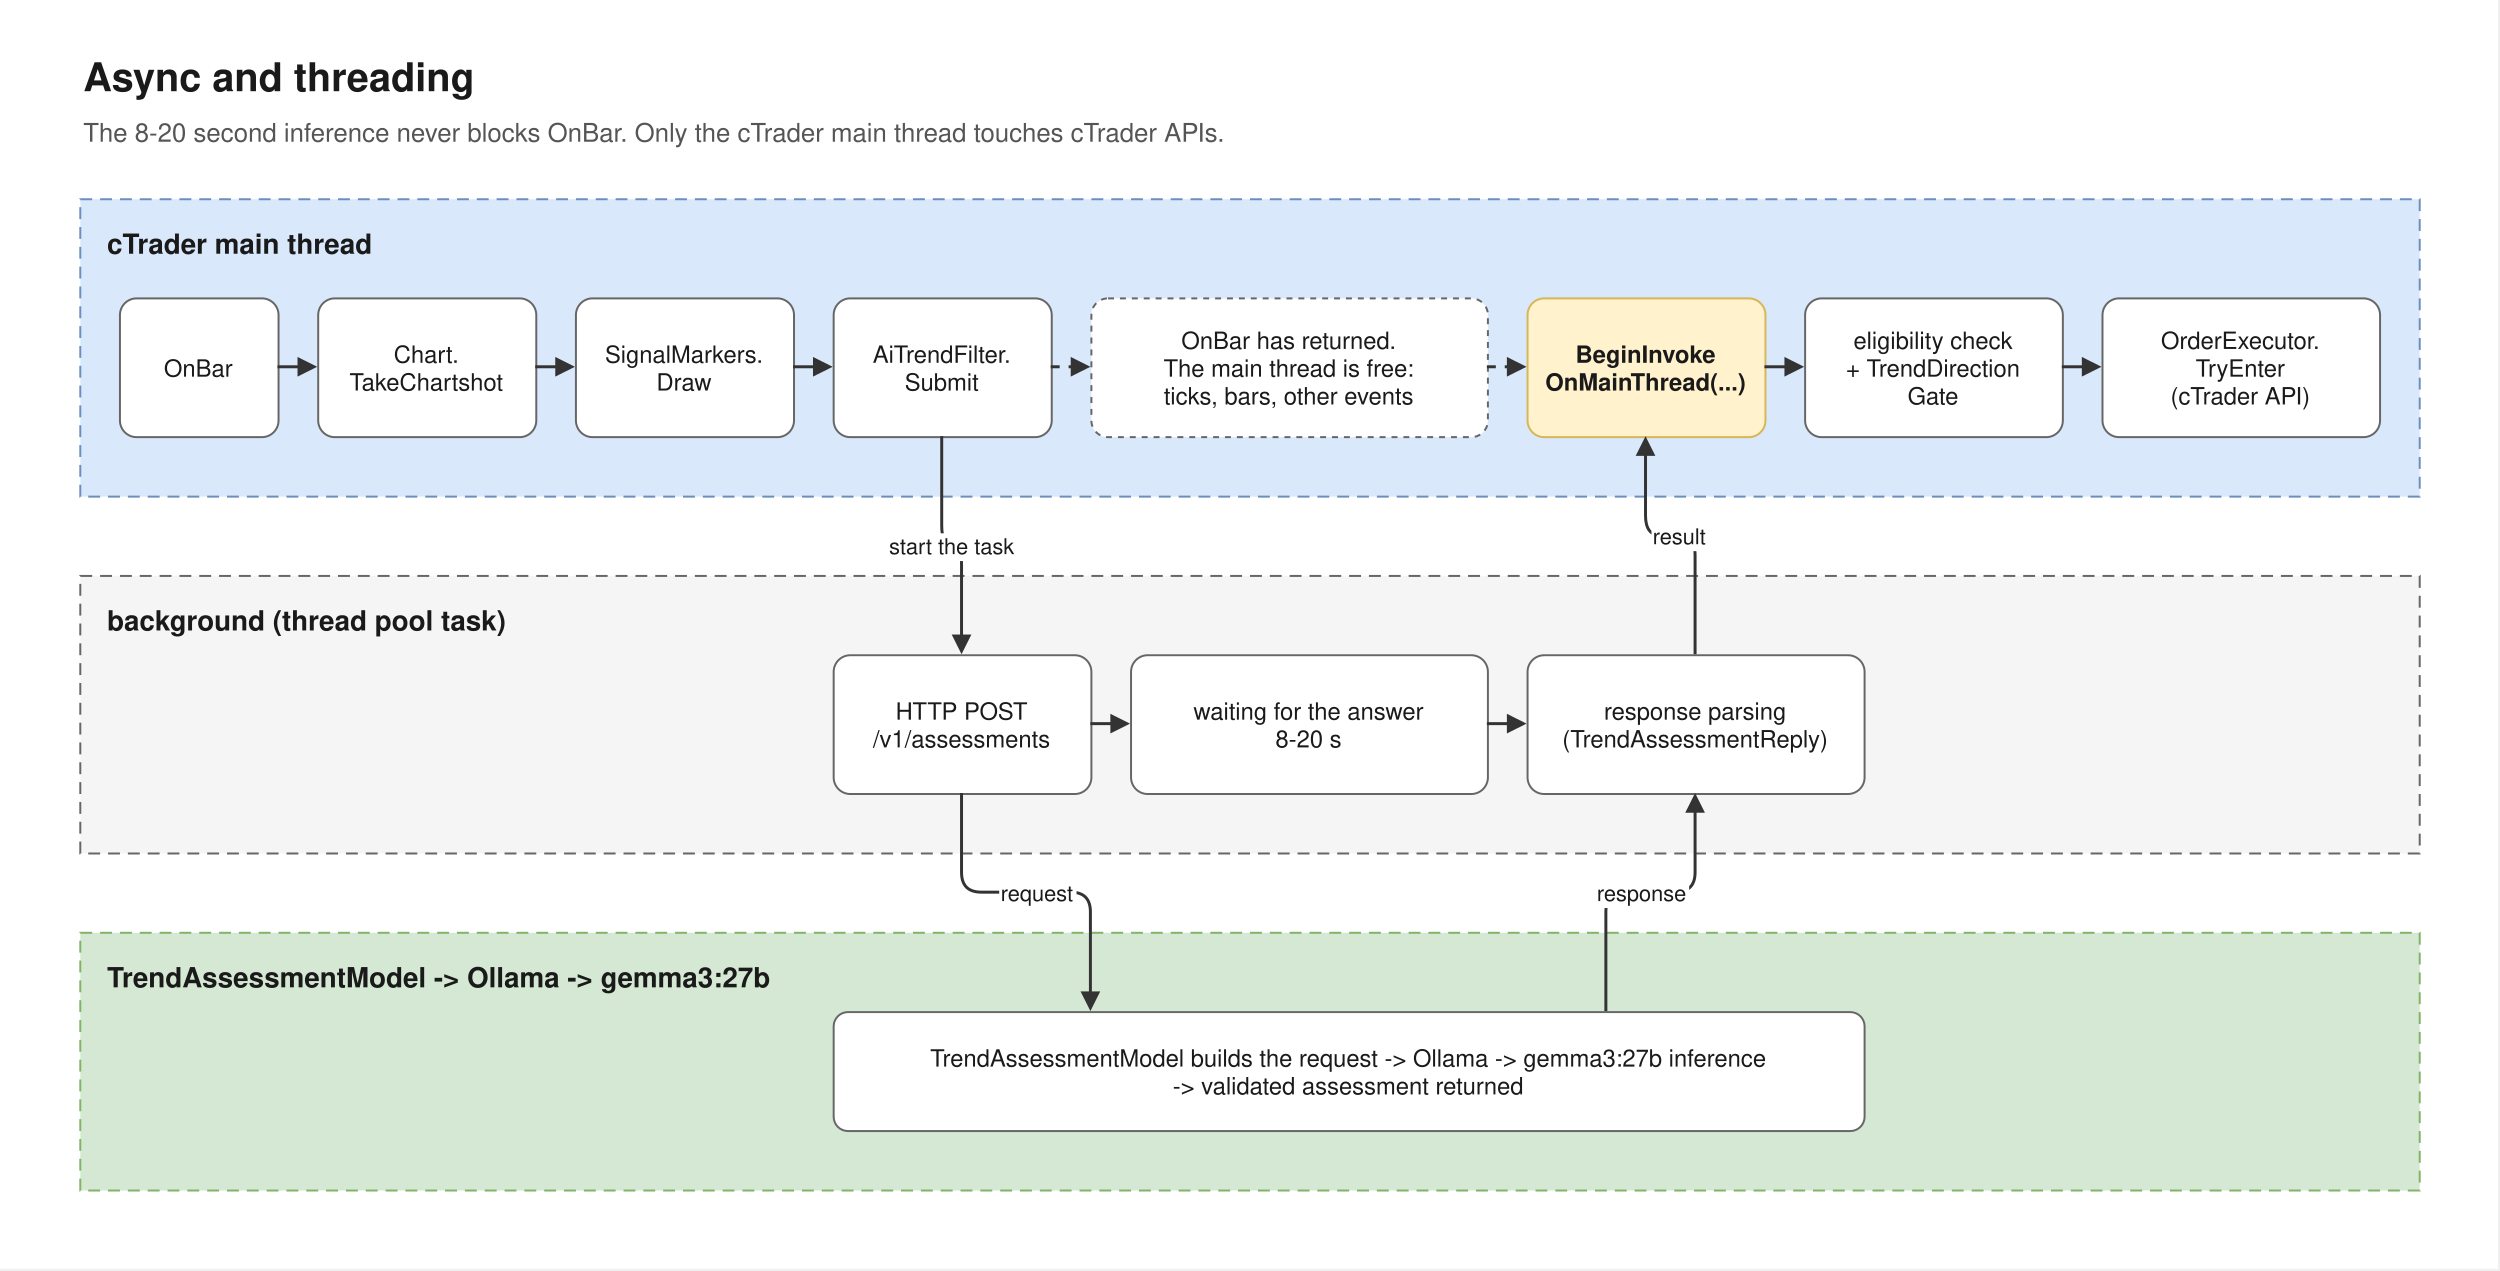
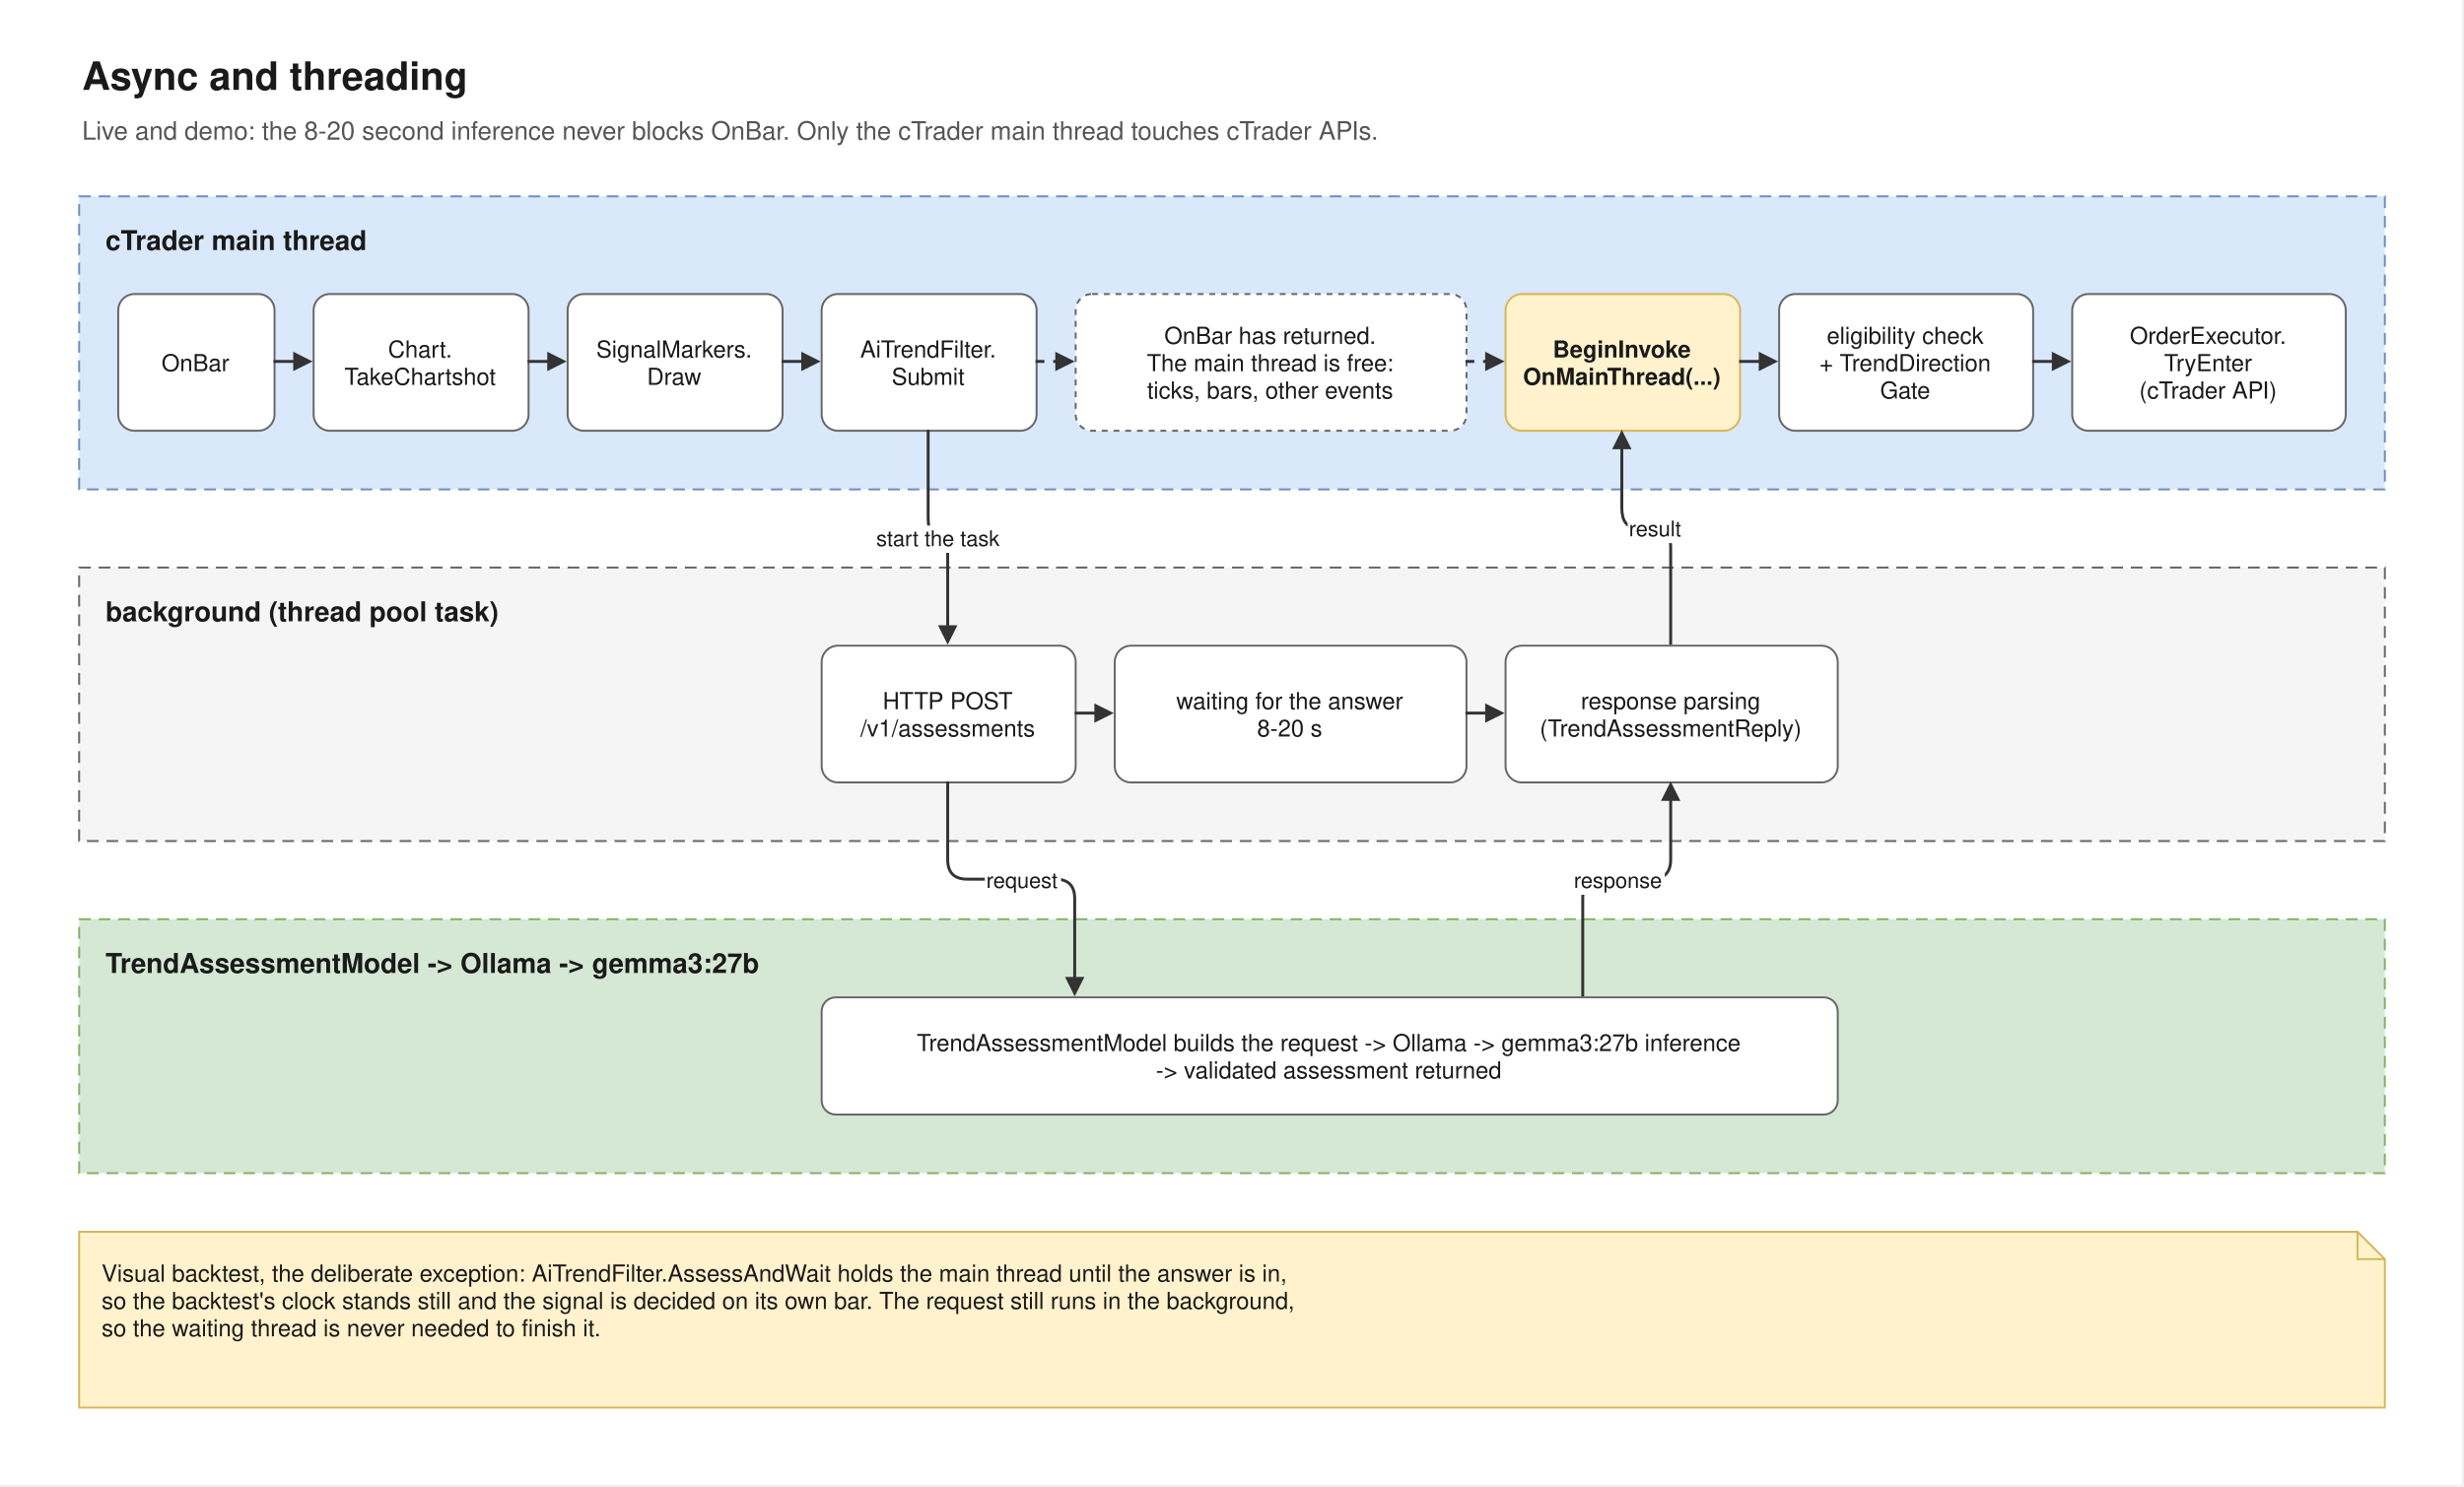
- <svg xmlns="http://www.w3.org/2000/svg" style="background: transparent; background-color: transparent; color-scheme: light;" version="1.1" width="1261px" height="641px" viewBox="0 0 1261 641">
+ <svg xmlns="http://www.w3.org/2000/svg" style="background: transparent; background-color: transparent; color-scheme: light;" version="1.1" width="1261px" height="761px" viewBox="0 0 1261 761">
  <defs />
  <g>
    <g data-cell-id="0">
      <g data-cell-id="1">
        <g data-cell-id="p4-1">
          <g>
-             <rect x="0" y="0" width="1260" height="640" fill="#ffffff" stroke="none" pointer-events="all" style="fill: rgb(255, 255, 255);" />
+             <rect x="0" y="0" width="1260" height="760" fill="#ffffff" stroke="none" pointer-events="all" style="fill: rgb(255, 255, 255);" />
          </g>
        </g>
        <g data-cell-id="p4-2">
          <g>
            <rect x="40" y="20" width="1000" height="34" fill="none" stroke="none" pointer-events="all" />
          </g>
          <g>
            <g fill="#1a1a1a" font-family="Helvetica" font-weight="bold" text-anchor="start" font-size="20px" style="fill: rgb(26, 26, 26);">
              <text x="42" y="46">Async and threading</text>
            </g>
          </g>
        </g>
        <g data-cell-id="p4-3">
          <g>
            <rect x="40" y="54" width="1000" height="24" fill="none" stroke="none" pointer-events="all" />
          </g>
          <g>
            <g fill="#555555" font-family="Helvetica" text-anchor="start" font-size="13px" style="fill: rgb(85, 85, 85);">
-               <text x="42" y="71.5">The 8-20 second inference never blocks OnBar. Only the cTrader main thread touches cTrader APIs.</text>
+               <text x="42" y="71.5">Live and demo: the 8-20 second inference never blocks OnBar. Only the cTrader main thread touches cTrader APIs.</text>
            </g>
          </g>
        </g>
        <g data-cell-id="p4-4">
          <g transform="translate(0.5,0.5)">
            <rect x="40" y="100" width="1180" height="150" fill="#dae8fc" stroke="#6c8ebf" stroke-dasharray="6 4" pointer-events="all" style="fill: rgb(218, 232, 252); stroke: rgb(108, 142, 191);" />
          </g>
          <g>
            <g fill="#1a1a1a" font-family="Helvetica" font-weight="bold" text-anchor="start" font-size="14px" style="fill: rgb(26, 26, 26);">
              <text x="54" y="128">cTrader main thread</text>
            </g>
          </g>
        </g>
        <g data-cell-id="p4-5">
          <g transform="translate(0.5,0.5)">
            <rect x="40" y="290" width="1180" height="140" fill="#f5f5f5" stroke="#666666" stroke-dasharray="6 4" pointer-events="all" style="fill: rgb(245, 245, 245); stroke: rgb(102, 102, 102);" />
          </g>
          <g>
            <g fill="#1a1a1a" font-family="Helvetica" font-weight="bold" text-anchor="start" font-size="14px" style="fill: rgb(26, 26, 26);">
              <text x="54" y="318">background (thread pool task)</text>
            </g>
          </g>
        </g>
        <g data-cell-id="p4-6">
          <g transform="translate(0.5,0.5)">
            <rect x="40" y="470" width="1180" height="130" fill="#d5e8d4" stroke="#82b366" stroke-dasharray="6 4" pointer-events="all" style="fill: rgb(213, 232, 212); stroke: rgb(130, 179, 102);" />
          </g>
          <g>
            <g fill="#1a1a1a" font-family="Helvetica" font-weight="bold" text-anchor="start" font-size="14px" style="fill: rgb(26, 26, 26);">
              <text x="54" y="498">TrendAssessmentModel  -&gt;  Ollama  -&gt;  gemma3:27b</text>
            </g>
          </g>
        </g>
        <g data-cell-id="p4-7">
          <g transform="translate(0.5,0.5)">
            <rect x="60" y="150" width="80" height="70" rx="8.4" ry="8.4" fill="#ffffff" stroke="#666666" pointer-events="all" style="fill: rgb(255, 255, 255); stroke: rgb(102, 102, 102);" />
          </g>
          <g>
            <g fill="#1a1a1a" font-family="Helvetica" text-anchor="middle" font-size="12px" style="fill: rgb(26, 26, 26);">
              <text x="100" y="190">OnBar</text>
            </g>
          </g>
        </g>
        <g data-cell-id="p4-8">
          <g transform="translate(0.5,0.5)">
            <rect x="160" y="150" width="110" height="70" rx="8.4" ry="8.4" fill="#ffffff" stroke="#666666" pointer-events="all" style="fill: rgb(255, 255, 255); stroke: rgb(102, 102, 102);" />
          </g>
          <g>
            <g fill="#1a1a1a" font-family="Helvetica" text-anchor="middle" font-size="12px" style="fill: rgb(26, 26, 26);">
              <text x="215" y="183">Chart.</text>
              <text x="215" y="197">TakeChartshot</text>
            </g>
          </g>
        </g>
        <g data-cell-id="p4-9">
          <g transform="translate(0.5,0.5)">
            <rect x="290" y="150" width="110" height="70" rx="8.4" ry="8.4" fill="#ffffff" stroke="#666666" pointer-events="all" style="fill: rgb(255, 255, 255); stroke: rgb(102, 102, 102);" />
          </g>
          <g>
            <g fill="#1a1a1a" font-family="Helvetica" text-anchor="middle" font-size="12px" style="fill: rgb(26, 26, 26);">
              <text x="345" y="183">SignalMarkers.</text>
              <text x="345" y="197">Draw</text>
            </g>
          </g>
        </g>
        <g data-cell-id="p4-10">
          <g transform="translate(0.5,0.5)">
            <rect x="420" y="150" width="110" height="70" rx="8.4" ry="8.4" fill="#ffffff" stroke="#666666" pointer-events="all" style="fill: rgb(255, 255, 255); stroke: rgb(102, 102, 102);" />
          </g>
          <g>
            <g fill="#1a1a1a" font-family="Helvetica" text-anchor="middle" font-size="12px" style="fill: rgb(26, 26, 26);">
              <text x="475" y="183">AiTrendFilter.</text>
              <text x="475" y="197">Submit</text>
            </g>
          </g>
        </g>
        <g data-cell-id="p4-11">
          <g transform="translate(0.5,0.5)">
            <rect x="550" y="150" width="200" height="70" rx="8.4" ry="8.4" fill="#ffffff" stroke="#666666" stroke-dasharray="3 3" pointer-events="all" style="fill: rgb(255, 255, 255); stroke: rgb(102, 102, 102);" />
          </g>
          <g>
            <g fill="#1a1a1a" font-family="Helvetica" text-anchor="middle" font-size="12px" style="fill: rgb(26, 26, 26);">
              <text x="650" y="176">OnBar has returned.</text>
              <text x="650" y="190">The main thread is free:</text>
              <text x="650" y="204">ticks, bars, other events</text>
            </g>
          </g>
        </g>
        <g data-cell-id="p4-12">
          <g transform="translate(0.5,0.5)">
            <rect x="770" y="150" width="120" height="70" rx="8.4" ry="8.4" fill="#fff2cc" stroke="#d6b656" pointer-events="all" style="fill: rgb(255, 242, 204); stroke: rgb(214, 182, 86);" />
          </g>
          <g>
            <g fill="#1a1a1a" font-family="Helvetica" font-weight="bold" text-anchor="middle" font-size="12px" style="fill: rgb(26, 26, 26);">
              <text x="830" y="183">BeginInvoke</text>
              <text x="830" y="197">OnMainThread(...)</text>
            </g>
          </g>
        </g>
        <g data-cell-id="p4-13">
          <g transform="translate(0.5,0.5)">
            <rect x="910" y="150" width="130" height="70" rx="8.4" ry="8.4" fill="#ffffff" stroke="#666666" pointer-events="all" style="fill: rgb(255, 255, 255); stroke: rgb(102, 102, 102);" />
          </g>
          <g>
            <g fill="#1a1a1a" font-family="Helvetica" text-anchor="middle" font-size="12px" style="fill: rgb(26, 26, 26);">
              <text x="975" y="176">eligibility check</text>
              <text x="975" y="190">+ TrendDirection</text>
              <text x="975" y="204">Gate</text>
            </g>
          </g>
        </g>
        <g data-cell-id="p4-14">
          <g transform="translate(0.5,0.5)">
            <rect x="1060" y="150" width="140" height="70" rx="8.4" ry="8.4" fill="#ffffff" stroke="#666666" pointer-events="all" style="fill: rgb(255, 255, 255); stroke: rgb(102, 102, 102);" />
          </g>
          <g>
            <g fill="#1a1a1a" font-family="Helvetica" text-anchor="middle" font-size="12px" style="fill: rgb(26, 26, 26);">
              <text x="1130" y="176">OrderExecutor.</text>
              <text x="1130" y="190">TryEnter</text>
              <text x="1130" y="204">(cTrader API)</text>
            </g>
          </g>
        </g>
        <g data-cell-id="p4-15">
          <g>
            <path d="M 140 185 L 150.82 185" fill="none" stroke="#333333" stroke-width="1.5" stroke-miterlimit="10" pointer-events="stroke" style="stroke: rgb(51, 51, 51);" />
            <path d="M 158.32 185 L 150.82 188.75 L 150.82 181.25 Z" fill="#333333" stroke="#333333" stroke-width="1.5" stroke-miterlimit="10" pointer-events="all" style="fill: rgb(51, 51, 51); stroke: rgb(51, 51, 51);" />
          </g>
        </g>
        <g data-cell-id="p4-16">
          <g>
            <path d="M 270 185 L 280.82 185" fill="none" stroke="#333333" stroke-width="1.5" stroke-miterlimit="10" pointer-events="stroke" style="stroke: rgb(51, 51, 51);" />
            <path d="M 288.32 185 L 280.82 188.75 L 280.82 181.25 Z" fill="#333333" stroke="#333333" stroke-width="1.5" stroke-miterlimit="10" pointer-events="all" style="fill: rgb(51, 51, 51); stroke: rgb(51, 51, 51);" />
          </g>
        </g>
        <g data-cell-id="p4-17">
          <g>
            <path d="M 400 185 L 410.82 185" fill="none" stroke="#333333" stroke-width="1.5" stroke-miterlimit="10" pointer-events="stroke" style="stroke: rgb(51, 51, 51);" />
            <path d="M 418.32 185 L 410.82 188.75 L 410.82 181.25 Z" fill="#333333" stroke="#333333" stroke-width="1.5" stroke-miterlimit="10" pointer-events="all" style="fill: rgb(51, 51, 51); stroke: rgb(51, 51, 51);" />
          </g>
        </g>
        <g data-cell-id="p4-18">
          <g>
            <path d="M 890 185 L 900.82 185" fill="none" stroke="#333333" stroke-width="1.5" stroke-miterlimit="10" pointer-events="stroke" style="stroke: rgb(51, 51, 51);" />
            <path d="M 908.32 185 L 900.82 188.75 L 900.82 181.25 Z" fill="#333333" stroke="#333333" stroke-width="1.5" stroke-miterlimit="10" pointer-events="all" style="fill: rgb(51, 51, 51); stroke: rgb(51, 51, 51);" />
          </g>
        </g>
        <g data-cell-id="p4-19">
          <g>
            <path d="M 1040 185 L 1050.82 185" fill="none" stroke="#333333" stroke-width="1.5" stroke-miterlimit="10" pointer-events="stroke" style="stroke: rgb(51, 51, 51);" />
            <path d="M 1058.32 185 L 1050.82 188.75 L 1050.82 181.25 Z" fill="#333333" stroke="#333333" stroke-width="1.5" stroke-miterlimit="10" pointer-events="all" style="fill: rgb(51, 51, 51); stroke: rgb(51, 51, 51);" />
          </g>
        </g>
        <g data-cell-id="p4-20">
          <g>
            <path d="M 530 185 L 540.82 185" fill="none" stroke="#333333" stroke-width="1.5" stroke-miterlimit="10" stroke-dasharray="4.5 4.5" pointer-events="stroke" style="stroke: rgb(51, 51, 51);" />
            <path d="M 548.32 185 L 540.82 188.75 L 540.82 181.25 Z" fill="#333333" stroke="#333333" stroke-width="1.5" stroke-miterlimit="10" pointer-events="all" style="fill: rgb(51, 51, 51); stroke: rgb(51, 51, 51);" />
          </g>
        </g>
        <g data-cell-id="p4-21">
          <g>
            <path d="M 750 185 L 760.82 185" fill="none" stroke="#333333" stroke-width="1.5" stroke-miterlimit="10" stroke-dasharray="4.5 4.5" pointer-events="stroke" style="stroke: rgb(51, 51, 51);" />
            <path d="M 768.32 185 L 760.82 188.75 L 760.82 181.25 Z" fill="#333333" stroke="#333333" stroke-width="1.5" stroke-miterlimit="10" pointer-events="all" style="fill: rgb(51, 51, 51); stroke: rgb(51, 51, 51);" />
          </g>
        </g>
        <g data-cell-id="p4-22">
          <g transform="translate(0.5,0.5)">
            <rect x="420" y="330" width="130" height="70" rx="8.4" ry="8.4" fill="#ffffff" stroke="#666666" pointer-events="all" style="fill: rgb(255, 255, 255); stroke: rgb(102, 102, 102);" />
          </g>
          <g>
            <g fill="#1a1a1a" font-family="Helvetica" text-anchor="middle" font-size="12px" style="fill: rgb(26, 26, 26);">
              <text x="485" y="363">HTTP POST</text>
              <text x="485" y="377">/v1/assessments</text>
            </g>
          </g>
        </g>
        <g data-cell-id="p4-23">
          <g transform="translate(0.5,0.5)">
            <rect x="570" y="330" width="180" height="70" rx="8.4" ry="8.4" fill="#ffffff" stroke="#666666" pointer-events="all" style="fill: rgb(255, 255, 255); stroke: rgb(102, 102, 102);" />
          </g>
          <g>
            <g fill="#1a1a1a" font-family="Helvetica" text-anchor="middle" font-size="12px" style="fill: rgb(26, 26, 26);">
              <text x="660" y="363">waiting for the answer</text>
              <text x="660" y="377">8-20 s</text>
            </g>
          </g>
        </g>
        <g data-cell-id="p4-24">
          <g transform="translate(0.5,0.5)">
            <rect x="770" y="330" width="170" height="70" rx="8.4" ry="8.4" fill="#ffffff" stroke="#666666" pointer-events="all" style="fill: rgb(255, 255, 255); stroke: rgb(102, 102, 102);" />
          </g>
          <g>
            <g fill="#1a1a1a" font-family="Helvetica" text-anchor="middle" font-size="12px" style="fill: rgb(26, 26, 26);">
              <text x="855" y="363">response parsing</text>
              <text x="855" y="377">(TrendAssessmentReply)</text>
            </g>
          </g>
        </g>
        <g data-cell-id="p4-25">
          <g>
            <path d="M 550 365 L 560.82 365" fill="none" stroke="#333333" stroke-width="1.5" stroke-miterlimit="10" pointer-events="stroke" style="stroke: rgb(51, 51, 51);" />
            <path d="M 568.32 365 L 560.82 368.75 L 560.82 361.25 Z" fill="#333333" stroke="#333333" stroke-width="1.5" stroke-miterlimit="10" pointer-events="all" style="fill: rgb(51, 51, 51); stroke: rgb(51, 51, 51);" />
          </g>
        </g>
        <g data-cell-id="p4-26">
          <g>
            <path d="M 750 365 L 760.82 365" fill="none" stroke="#333333" stroke-width="1.5" stroke-miterlimit="10" pointer-events="stroke" style="stroke: rgb(51, 51, 51);" />
            <path d="M 768.32 365 L 760.82 368.75 L 760.82 361.25 Z" fill="#333333" stroke="#333333" stroke-width="1.5" stroke-miterlimit="10" pointer-events="all" style="fill: rgb(51, 51, 51); stroke: rgb(51, 51, 51);" />
          </g>
        </g>
        <g data-cell-id="p4-27">
          <g>
            <path d="M 475 220 L 475 265 Q 475 275 480 275 L 482.5 275 Q 485 275 485 285 L 485 320.82" fill="none" stroke="#333333" stroke-width="1.5" stroke-miterlimit="10" pointer-events="stroke" style="stroke: rgb(51, 51, 51);" />
            <path d="M 485 328.32 L 481.25 320.82 L 488.75 320.82 Z" fill="#333333" stroke="#333333" stroke-width="1.5" stroke-miterlimit="10" pointer-events="all" style="fill: rgb(51, 51, 51); stroke: rgb(51, 51, 51);" />
          </g>
          <g>
            <g fill="#1a1a1a" font-family="Helvetica" text-anchor="middle" font-size="11px" style="fill: rgb(26, 26, 26);">
              <rect fill="#ffffff" stroke="none" x="448" y="269" width="65" height="14" stroke-width="0" style="fill: rgb(255, 255, 255);" />
              <text x="480" y="279.5">start the task</text>
            </g>
          </g>
        </g>
        <g data-cell-id="p4-28">
          <g>
            <path d="M 855 330 L 855 280 Q 855 270 845 270 L 837.5 270 Q 830 270 830 260 L 830 229.18" fill="none" stroke="#333333" stroke-width="1.5" stroke-miterlimit="10" pointer-events="stroke" style="stroke: rgb(51, 51, 51);" />
            <path d="M 830 221.68 L 833.75 229.18 L 826.25 229.18 Z" fill="#333333" stroke="#333333" stroke-width="1.5" stroke-miterlimit="10" pointer-events="all" style="fill: rgb(51, 51, 51); stroke: rgb(51, 51, 51);" />
          </g>
          <g>
            <g fill="#1a1a1a" font-family="Helvetica" text-anchor="middle" font-size="11px" style="fill: rgb(26, 26, 26);">
              <rect fill="#ffffff" stroke="none" x="833" y="264" width="29" height="14" stroke-width="0" style="fill: rgb(255, 255, 255);" />
              <text x="847" y="274.5">result</text>
            </g>
          </g>
        </g>
        <g data-cell-id="p4-29">
          <g transform="translate(0.5,0.5)">
+             <path d="M 40 630 L 1206 630 L 1220 644 L 1220 720 L 40 720 L 40 630 Z" fill="#fff2cc" stroke="#d6b656" stroke-miterlimit="10" pointer-events="all" style="fill: rgb(255, 242, 204); stroke: rgb(214, 182, 86);" />
+             <path d="M 1206 630 L 1206 644 L 1220 644" fill="none" stroke="#d6b656" stroke-miterlimit="10" pointer-events="all" style="stroke: rgb(214, 182, 86);" />
+           </g>
+           <g>
+             <g fill="#1a1a1a" font-family="Helvetica" text-anchor="start" font-size="12px" style="fill: rgb(26, 26, 26);">
+               <text x="52" y="656">Visual backtest, the deliberate exception: AiTrendFilter.AssessAndWait holds the main thread until the answer is in,</text>
+               <text x="52" y="670">so the backtest's clock stands still and the signal is decided on its own bar. The request still runs in the background,</text>
+               <text x="52" y="684">so the waiting thread is never needed to finish it.</text>
+             </g>
+           </g>
+         </g>
+         <g data-cell-id="p4-30">
+           <g transform="translate(0.5,0.5)">
            <rect x="420" y="510" width="520" height="60" rx="7.2" ry="7.2" fill="#ffffff" stroke="#666666" pointer-events="all" style="fill: rgb(255, 255, 255); stroke: rgb(102, 102, 102);" />
          </g>
          <g>
            <g fill="#1a1a1a" font-family="Helvetica" text-anchor="middle" font-size="12px" style="fill: rgb(26, 26, 26);">
              <text x="680" y="538">TrendAssessmentModel builds the request  -&gt;  Ollama  -&gt;  gemma3:27b inference</text>
              <text x="680" y="552">-&gt;  validated assessment returned</text>
            </g>
          </g>
        </g>
-         <g data-cell-id="p4-30">
+         <g data-cell-id="p4-31">
          <g>
            <path d="M 485 400 L 485 440 Q 485 450 495 450 L 540 450 Q 550 450 550 460 L 550 500.82" fill="none" stroke="#333333" stroke-width="1.5" stroke-miterlimit="10" pointer-events="stroke" style="stroke: rgb(51, 51, 51);" />
            <path d="M 550 508.32 L 546.25 500.82 L 553.75 500.82 Z" fill="#333333" stroke="#333333" stroke-width="1.5" stroke-miterlimit="10" pointer-events="all" style="fill: rgb(51, 51, 51); stroke: rgb(51, 51, 51);" />
          </g>
          <g>
            <g fill="#1a1a1a" font-family="Helvetica" text-anchor="middle" font-size="11px" style="fill: rgb(26, 26, 26);">
              <rect fill="#ffffff" stroke="none" x="504" y="444" width="39" height="14" stroke-width="0" style="fill: rgb(255, 255, 255);" />
              <text x="523" y="454.5">request</text>
            </g>
          </g>
        </g>
-         <g data-cell-id="p4-31">
+         <g data-cell-id="p4-32">
          <g>
            <path d="M 810 510 L 810 460 Q 810 450 820 450 L 845 450 Q 855 450 855 440 L 855 409.18" fill="none" stroke="#333333" stroke-width="1.5" stroke-miterlimit="10" pointer-events="stroke" style="stroke: rgb(51, 51, 51);" />
            <path d="M 855 401.68 L 858.75 409.18 L 851.25 409.18 Z" fill="#333333" stroke="#333333" stroke-width="1.5" stroke-miterlimit="10" pointer-events="all" style="fill: rgb(51, 51, 51); stroke: rgb(51, 51, 51);" />
          </g>
          <g>
            <g fill="#1a1a1a" font-family="Helvetica" text-anchor="middle" font-size="11px" style="fill: rgb(26, 26, 26);">
              <rect fill="#ffffff" stroke="none" x="805" y="444" width="47" height="14" stroke-width="0" style="fill: rgb(255, 255, 255);" />
              <text x="828" y="454.5">response</text>
            </g>
          </g>
        </g>
      </g>
    </g>
  </g>
</svg>
